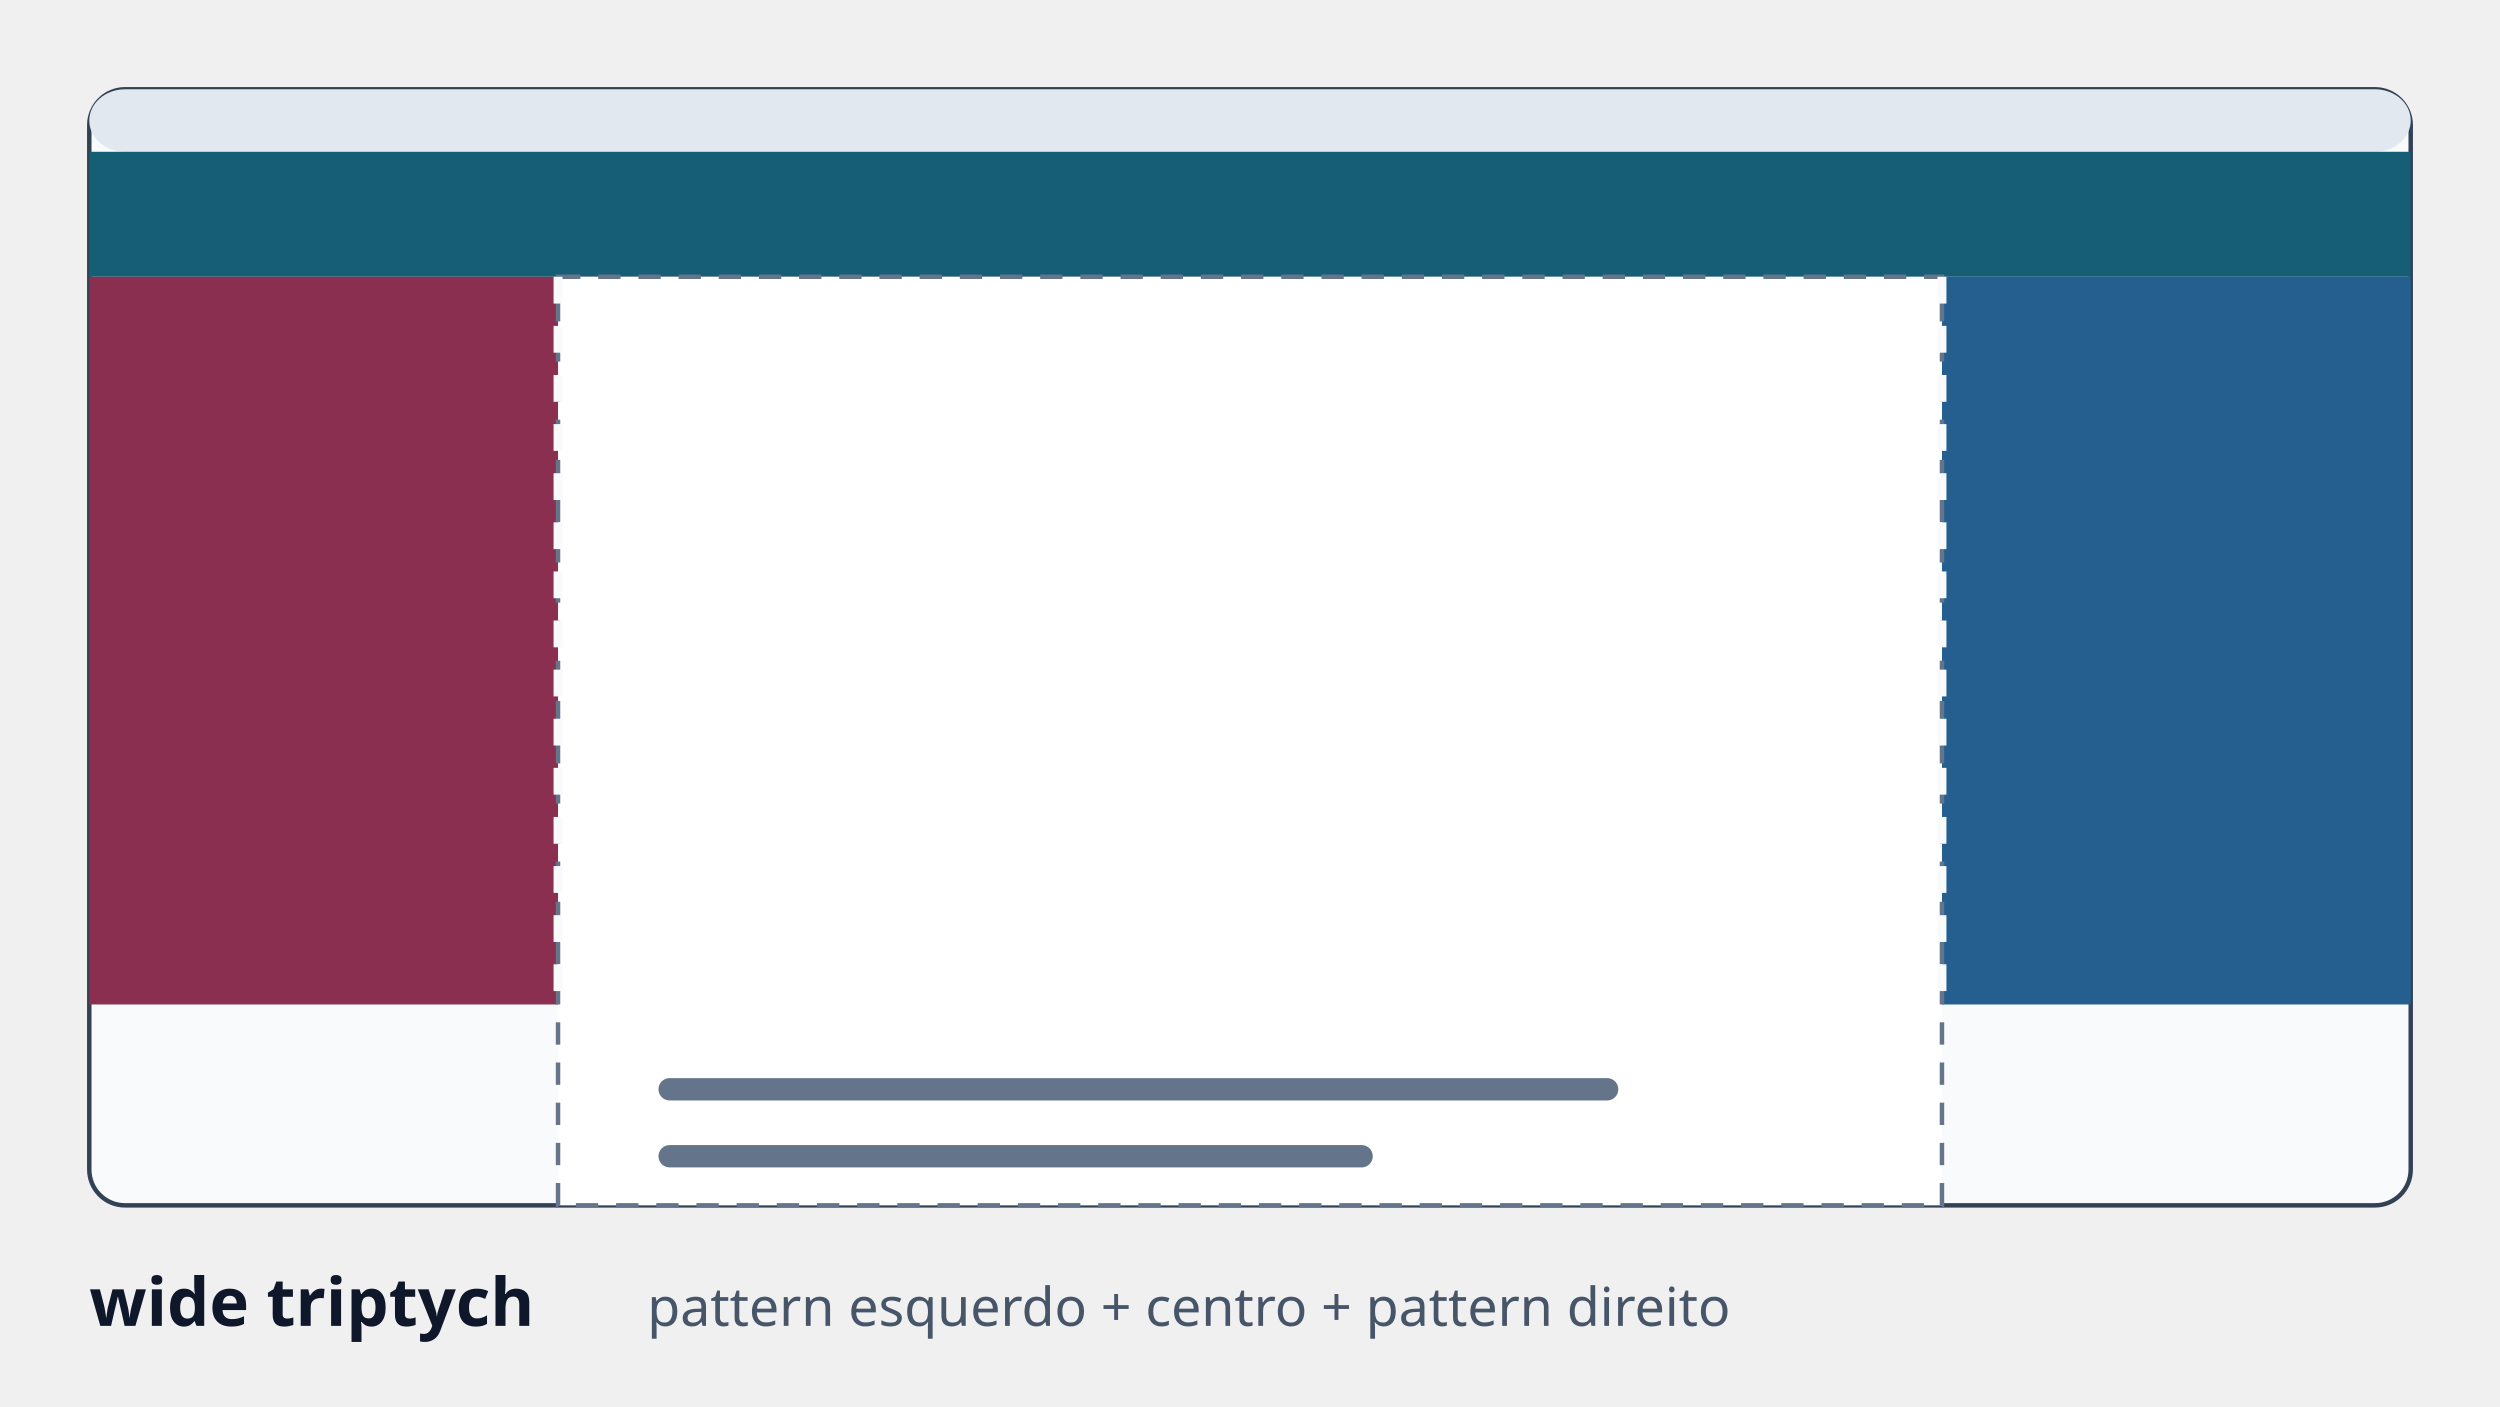
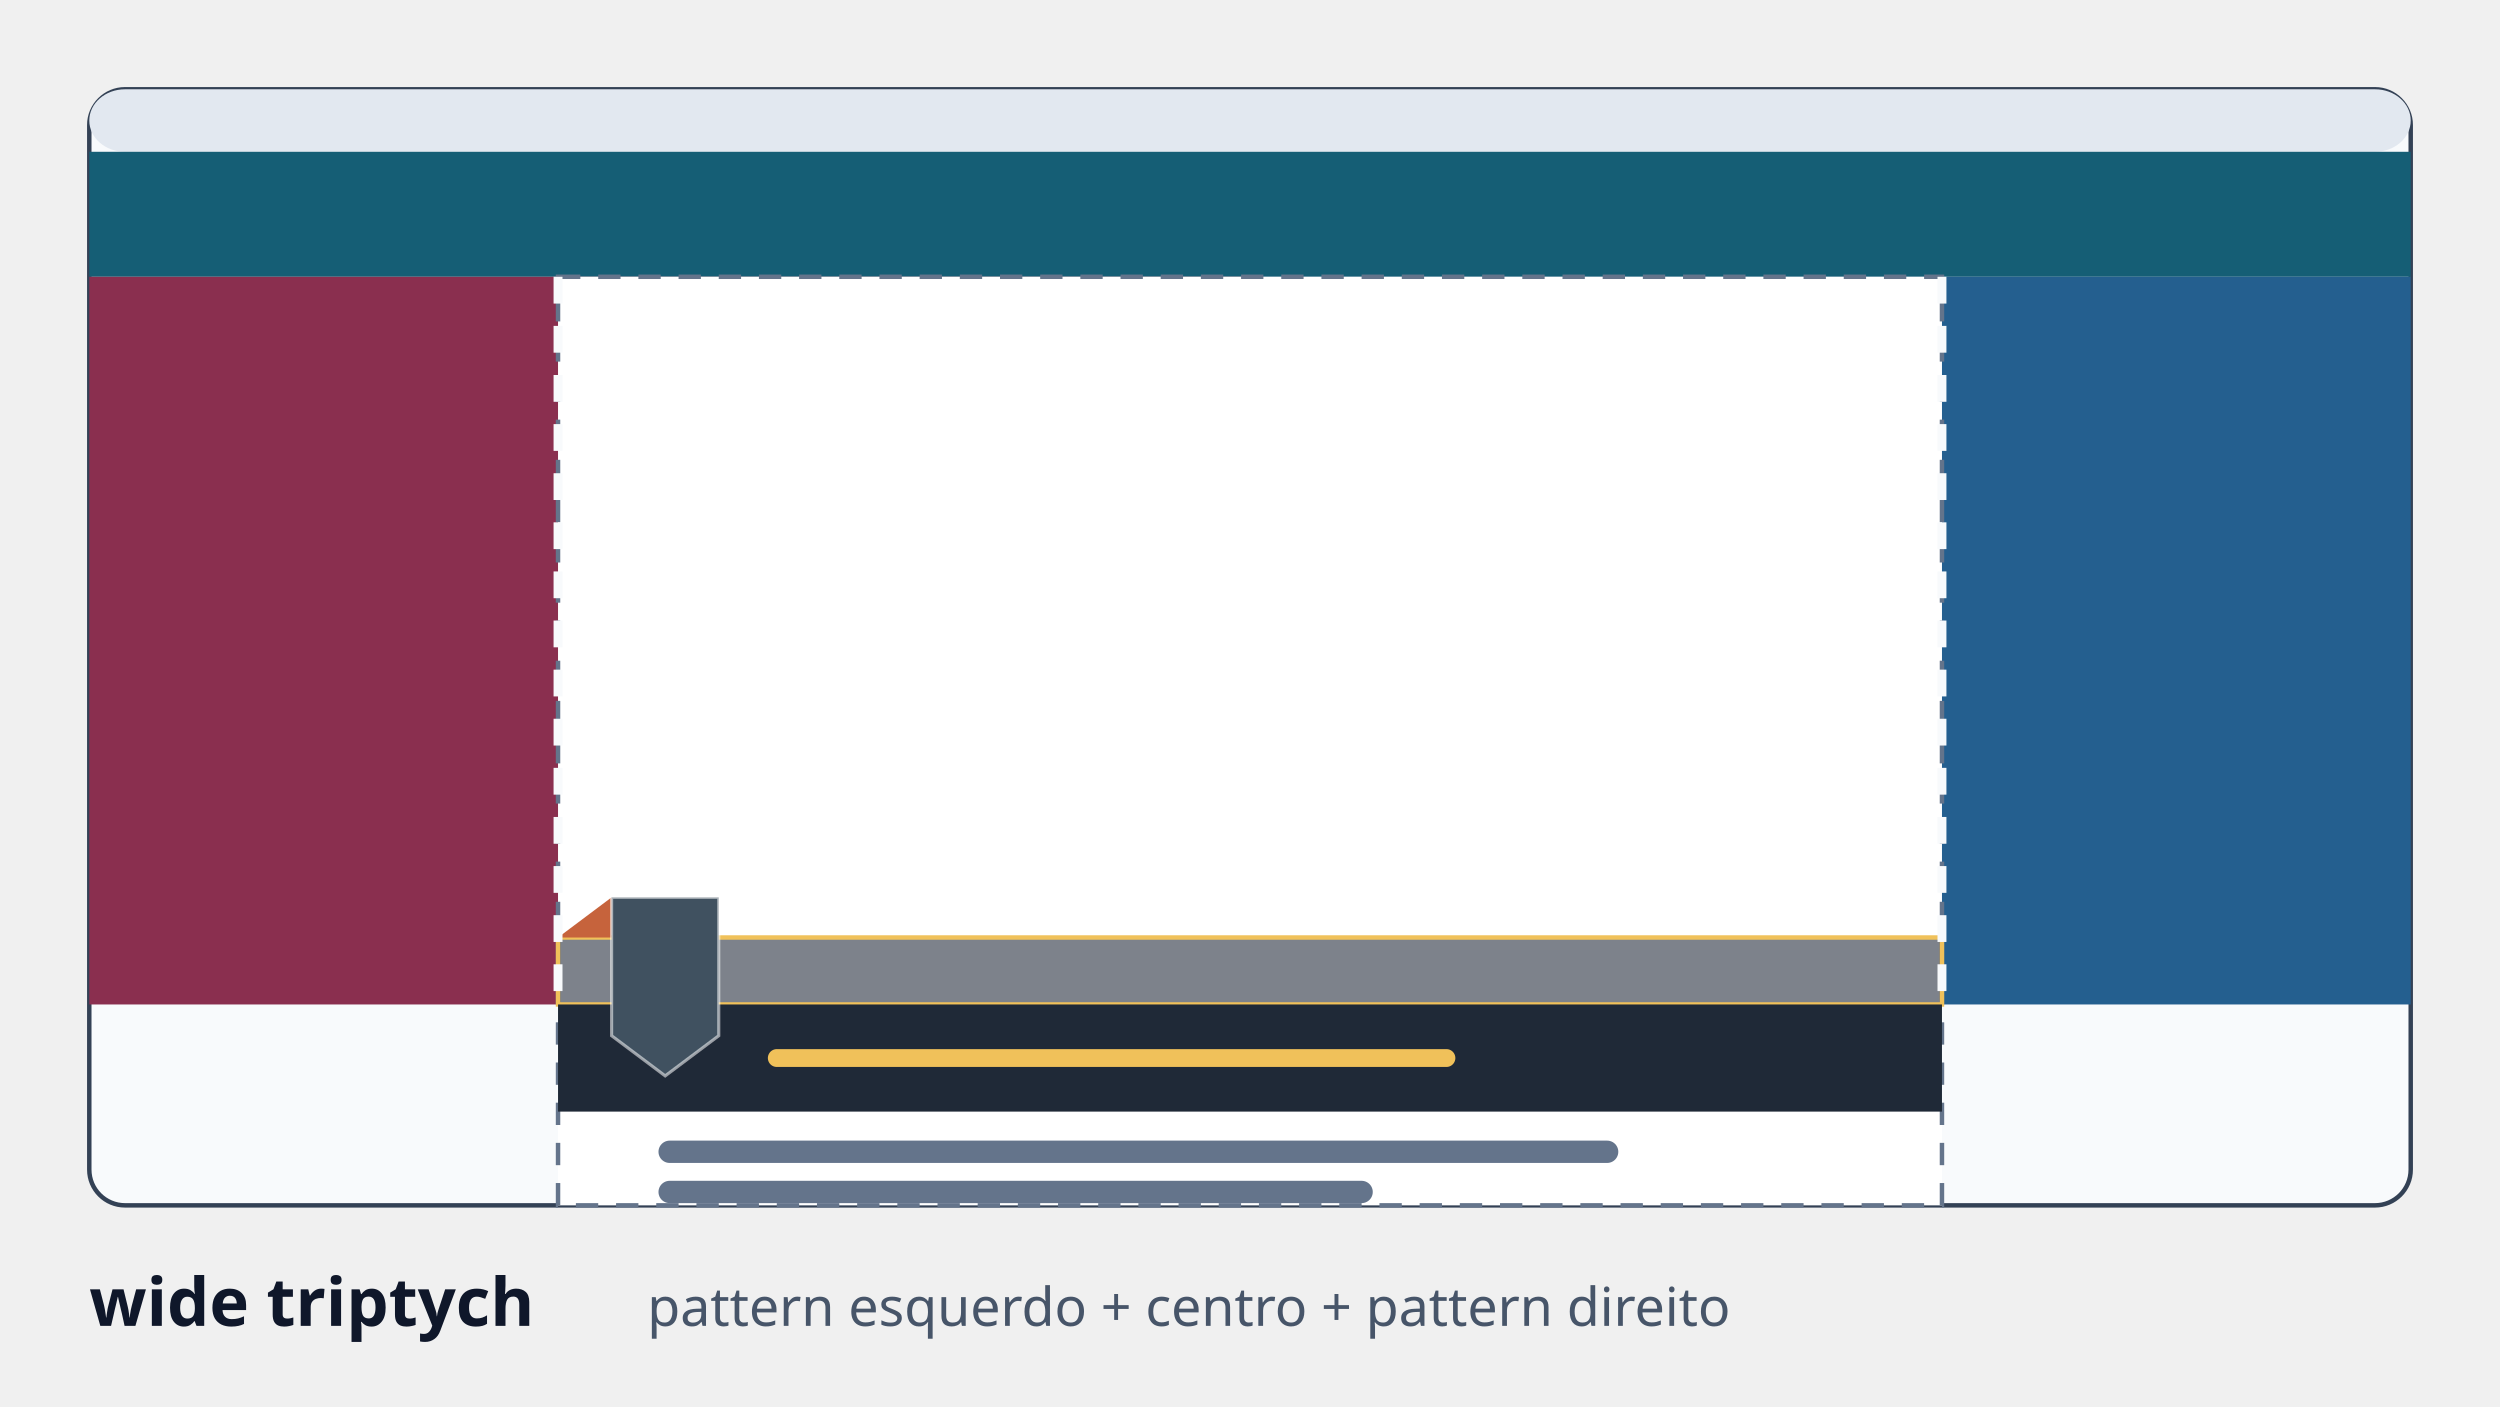
<svg xmlns="http://www.w3.org/2000/svg" width="560" height="315" viewBox="0 0 560 315" role="img" aria-labelledby="title">
  <style>
-     :root{color-scheme:light dark}.frame{fill:#f8fafc;stroke:#334155}.chrome{fill:#e2e8f0}.mast{fill:#155e75}.article{fill:#fff;stroke:#64748b;stroke-dasharray:5 4}.media-a{fill:#8a2f4f}.media-b{fill:#245f8f}.sun{fill:#f0c15a}.line{stroke:#64748b;stroke-width:5;stroke-linecap:round}.guide{fill:none;stroke:#f8fafc;stroke-width:2;stroke-dasharray:6 5}.label{fill:#0f172a;font:600 15px system-ui,sans-serif}.note{fill:#475569;font:12px system-ui,sans-serif}@media(prefers-color-scheme:dark){.frame{fill:#0f172a;stroke:#cbd5e1}.chrome{fill:#334155}.article{fill:#111827;stroke:#94a3b8}.label{fill:#f8fafc}.note{fill:#cbd5e1}.line{stroke:#94a3b8}}
+     :root{color-scheme:light dark}.frame{fill:#f8fafc;stroke:#334155}.chrome{fill:#e2e8f0}.mast{fill:#155e75}.article{fill:#fff;stroke:#64748b;stroke-dasharray:5 4}.media-a{fill:#8a2f4f}.media-b{fill:#245f8f}.sun{fill:#f0c15a}.glass{fill:#1f2937;fill-opacity:.58;stroke:#f0c15a;stroke-width:1}.bar{fill:#1f2937}.flag{fill:#405160;stroke:#fff;stroke-opacity:.55;stroke-width:.7}.fold{fill:#c6633c}.titleline{stroke:#f0c15a;stroke-width:4;stroke-linecap:round}.line{stroke:#64748b;stroke-width:5;stroke-linecap:round}.guide{fill:none;stroke:#f8fafc;stroke-width:2;stroke-dasharray:6 5}.label{fill:#0f172a;font:600 15px system-ui,sans-serif}.note{fill:#475569;font:12px system-ui,sans-serif}@media(prefers-color-scheme:dark){.frame{fill:#0f172a;stroke:#cbd5e1}.chrome{fill:#334155}.article{fill:#111827;stroke:#94a3b8}.label{fill:#f8fafc}.note{fill:#cbd5e1}.line{stroke:#94a3b8}}
  </style>
  <rect class="frame" x="20" y="20" width="520" height="250" rx="8" />
  <rect class="chrome" x="20" y="20" width="520" height="14" rx="8" />
  <rect class="mast" x="20" y="34" width="520" height="28" />
  <rect class="media-a" x="20" y="62" width="105" height="163" />
  <rect class="media-a" x="125" y="62" width="155" height="163" opacity=".82" />
  <rect class="media-b" x="280" y="62" width="155" height="163" opacity=".82" />
  <rect class="media-b" x="435" y="62" width="105" height="163" />
  <circle class="sun" cx="280" cy="143.5" r="34" />
  <rect class="article" x="125" y="62" width="310" height="208" />
-   <path class="line" d="M150 244h210M150 259h155" />
+   <rect class="glass" x="125" y="210" width="310" height="15" />
+   <rect class="bar" x="125" y="225" width="310" height="24" />
+   <path class="fold" d="M137 201l-12 9h12z" />
+   <path class="flag" d="M137 201h24v31l-12 9-12-9z" />
+   <path class="titleline" d="M174 237h150" />
+   <path class="line" d="M150 258h210M150 267h155" />
  <path class="guide" d="M125 62v163M435 62v163" />
  <text class="label" x="20" y="297">wide triptych</text>
  <text class="note" x="145" y="297">pattern esquerdo + centro + pattern direito</text>
</svg>
